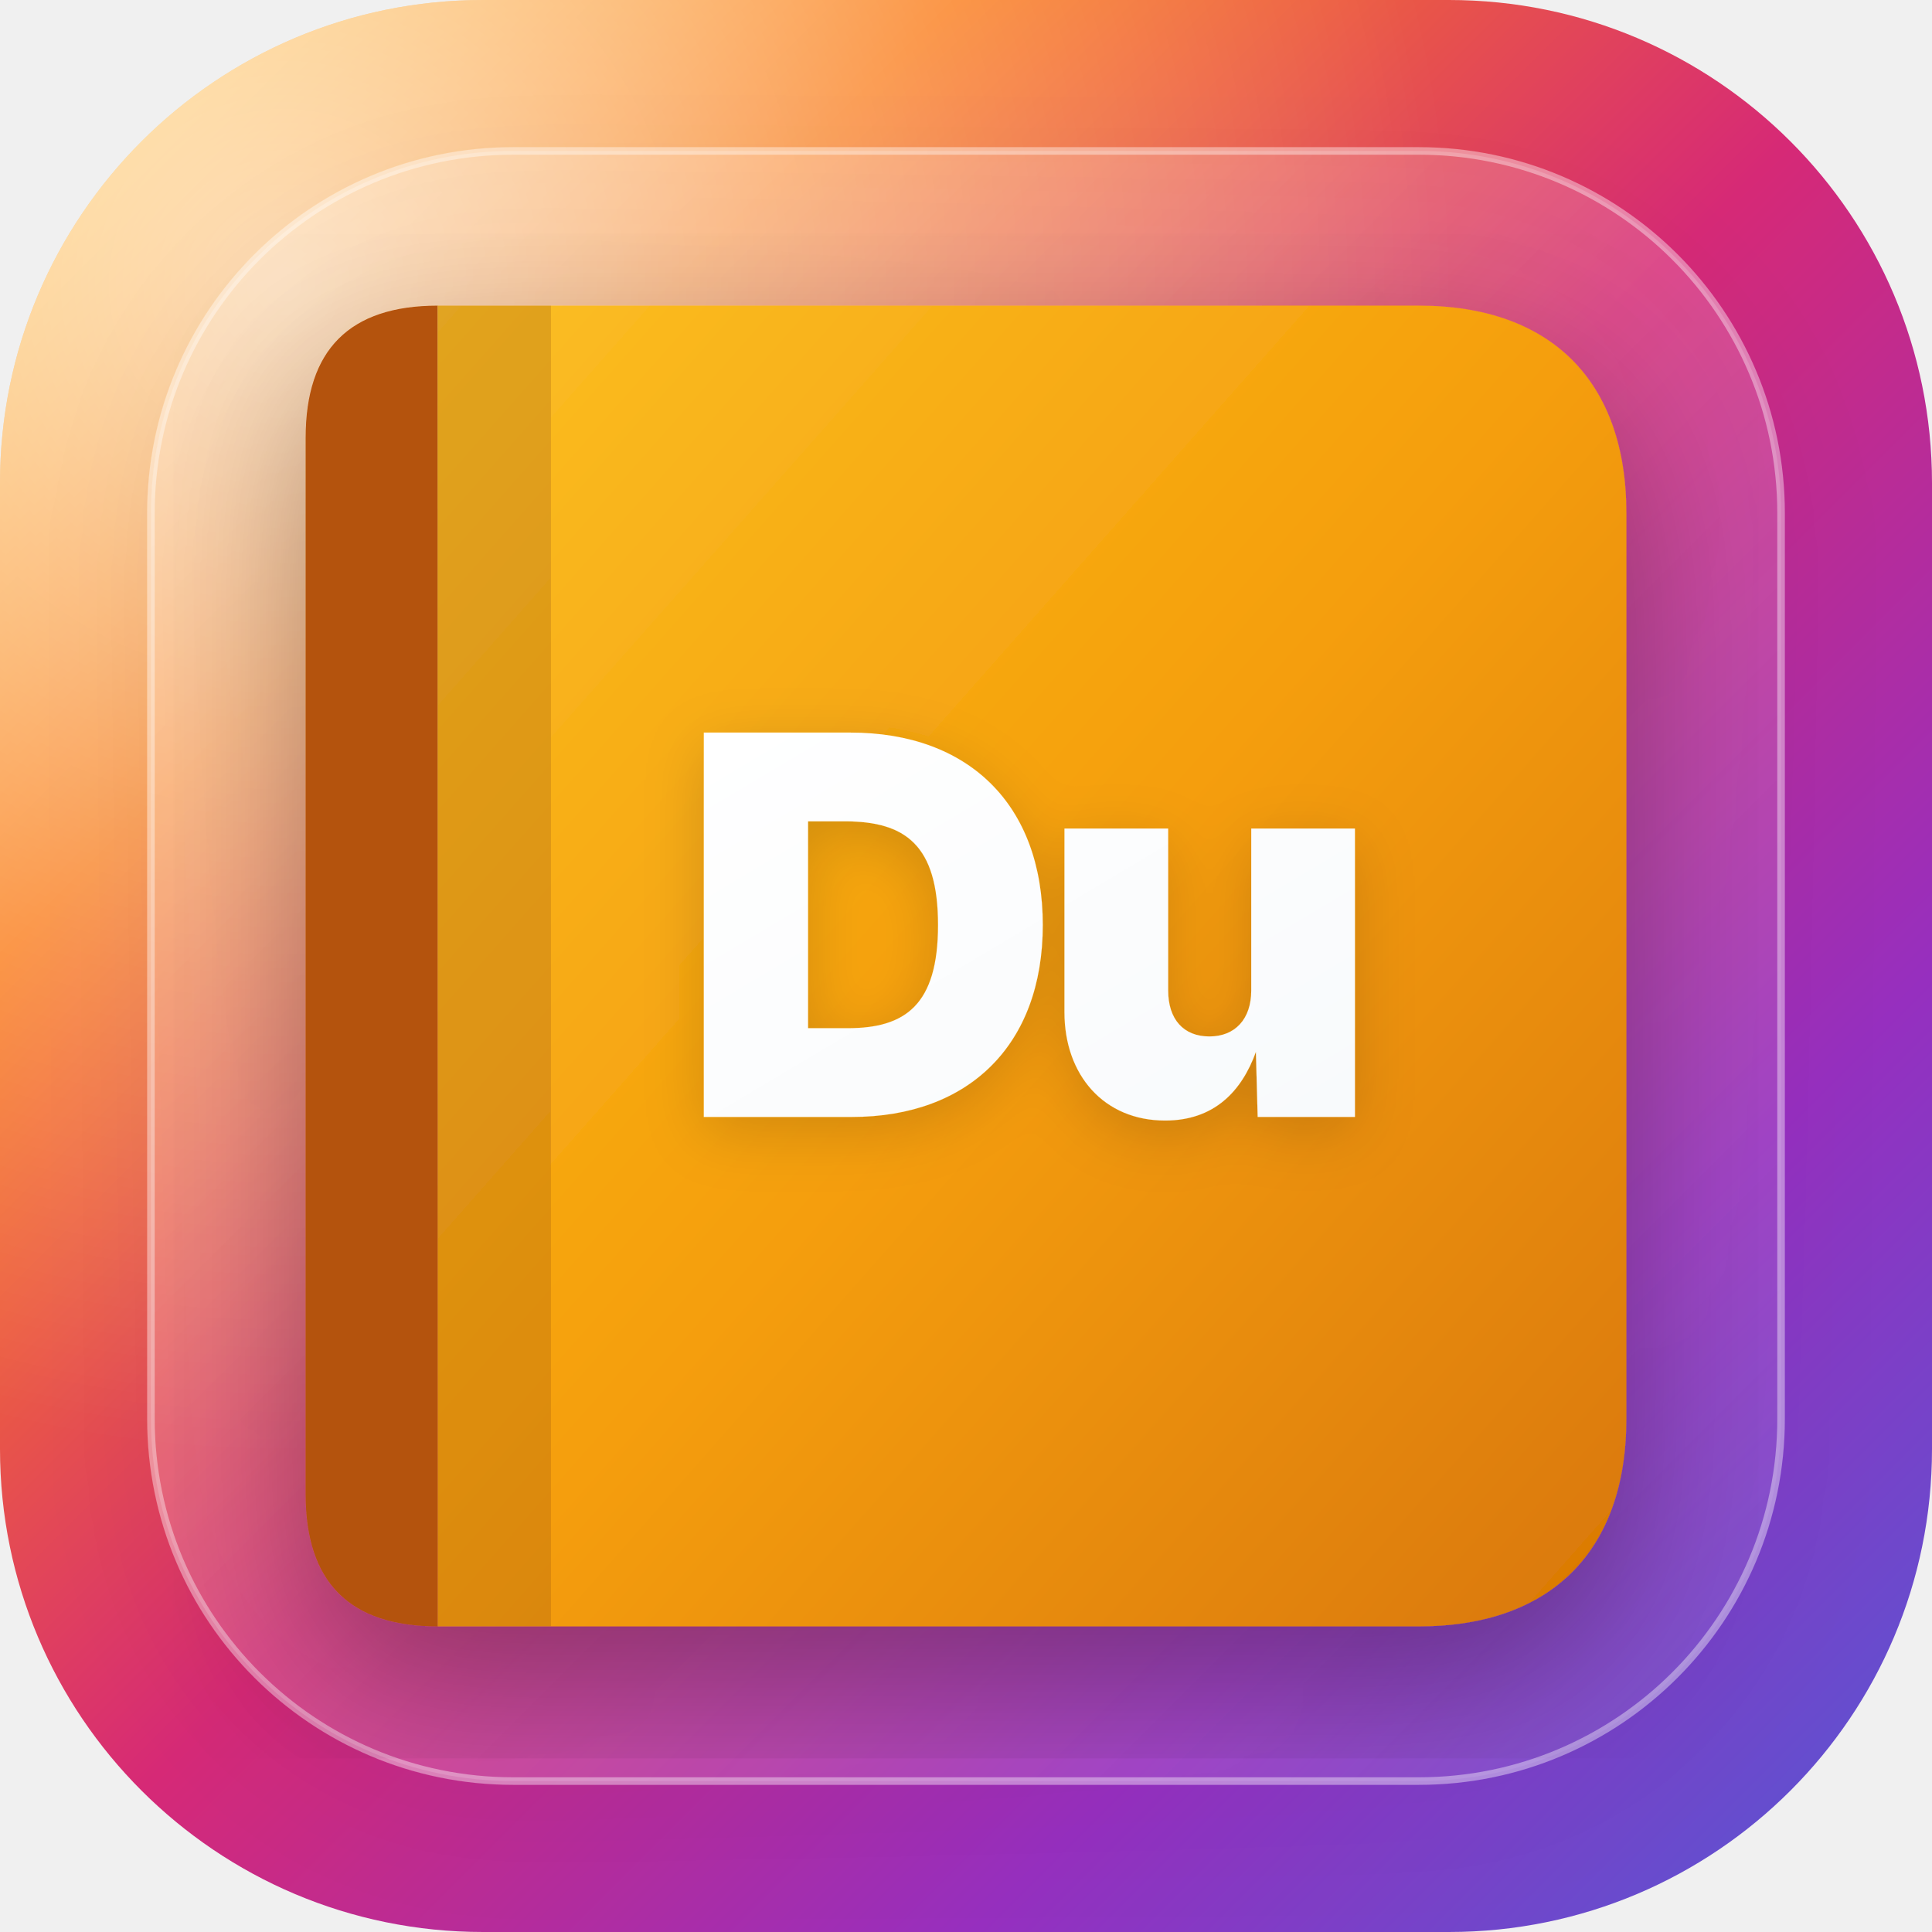
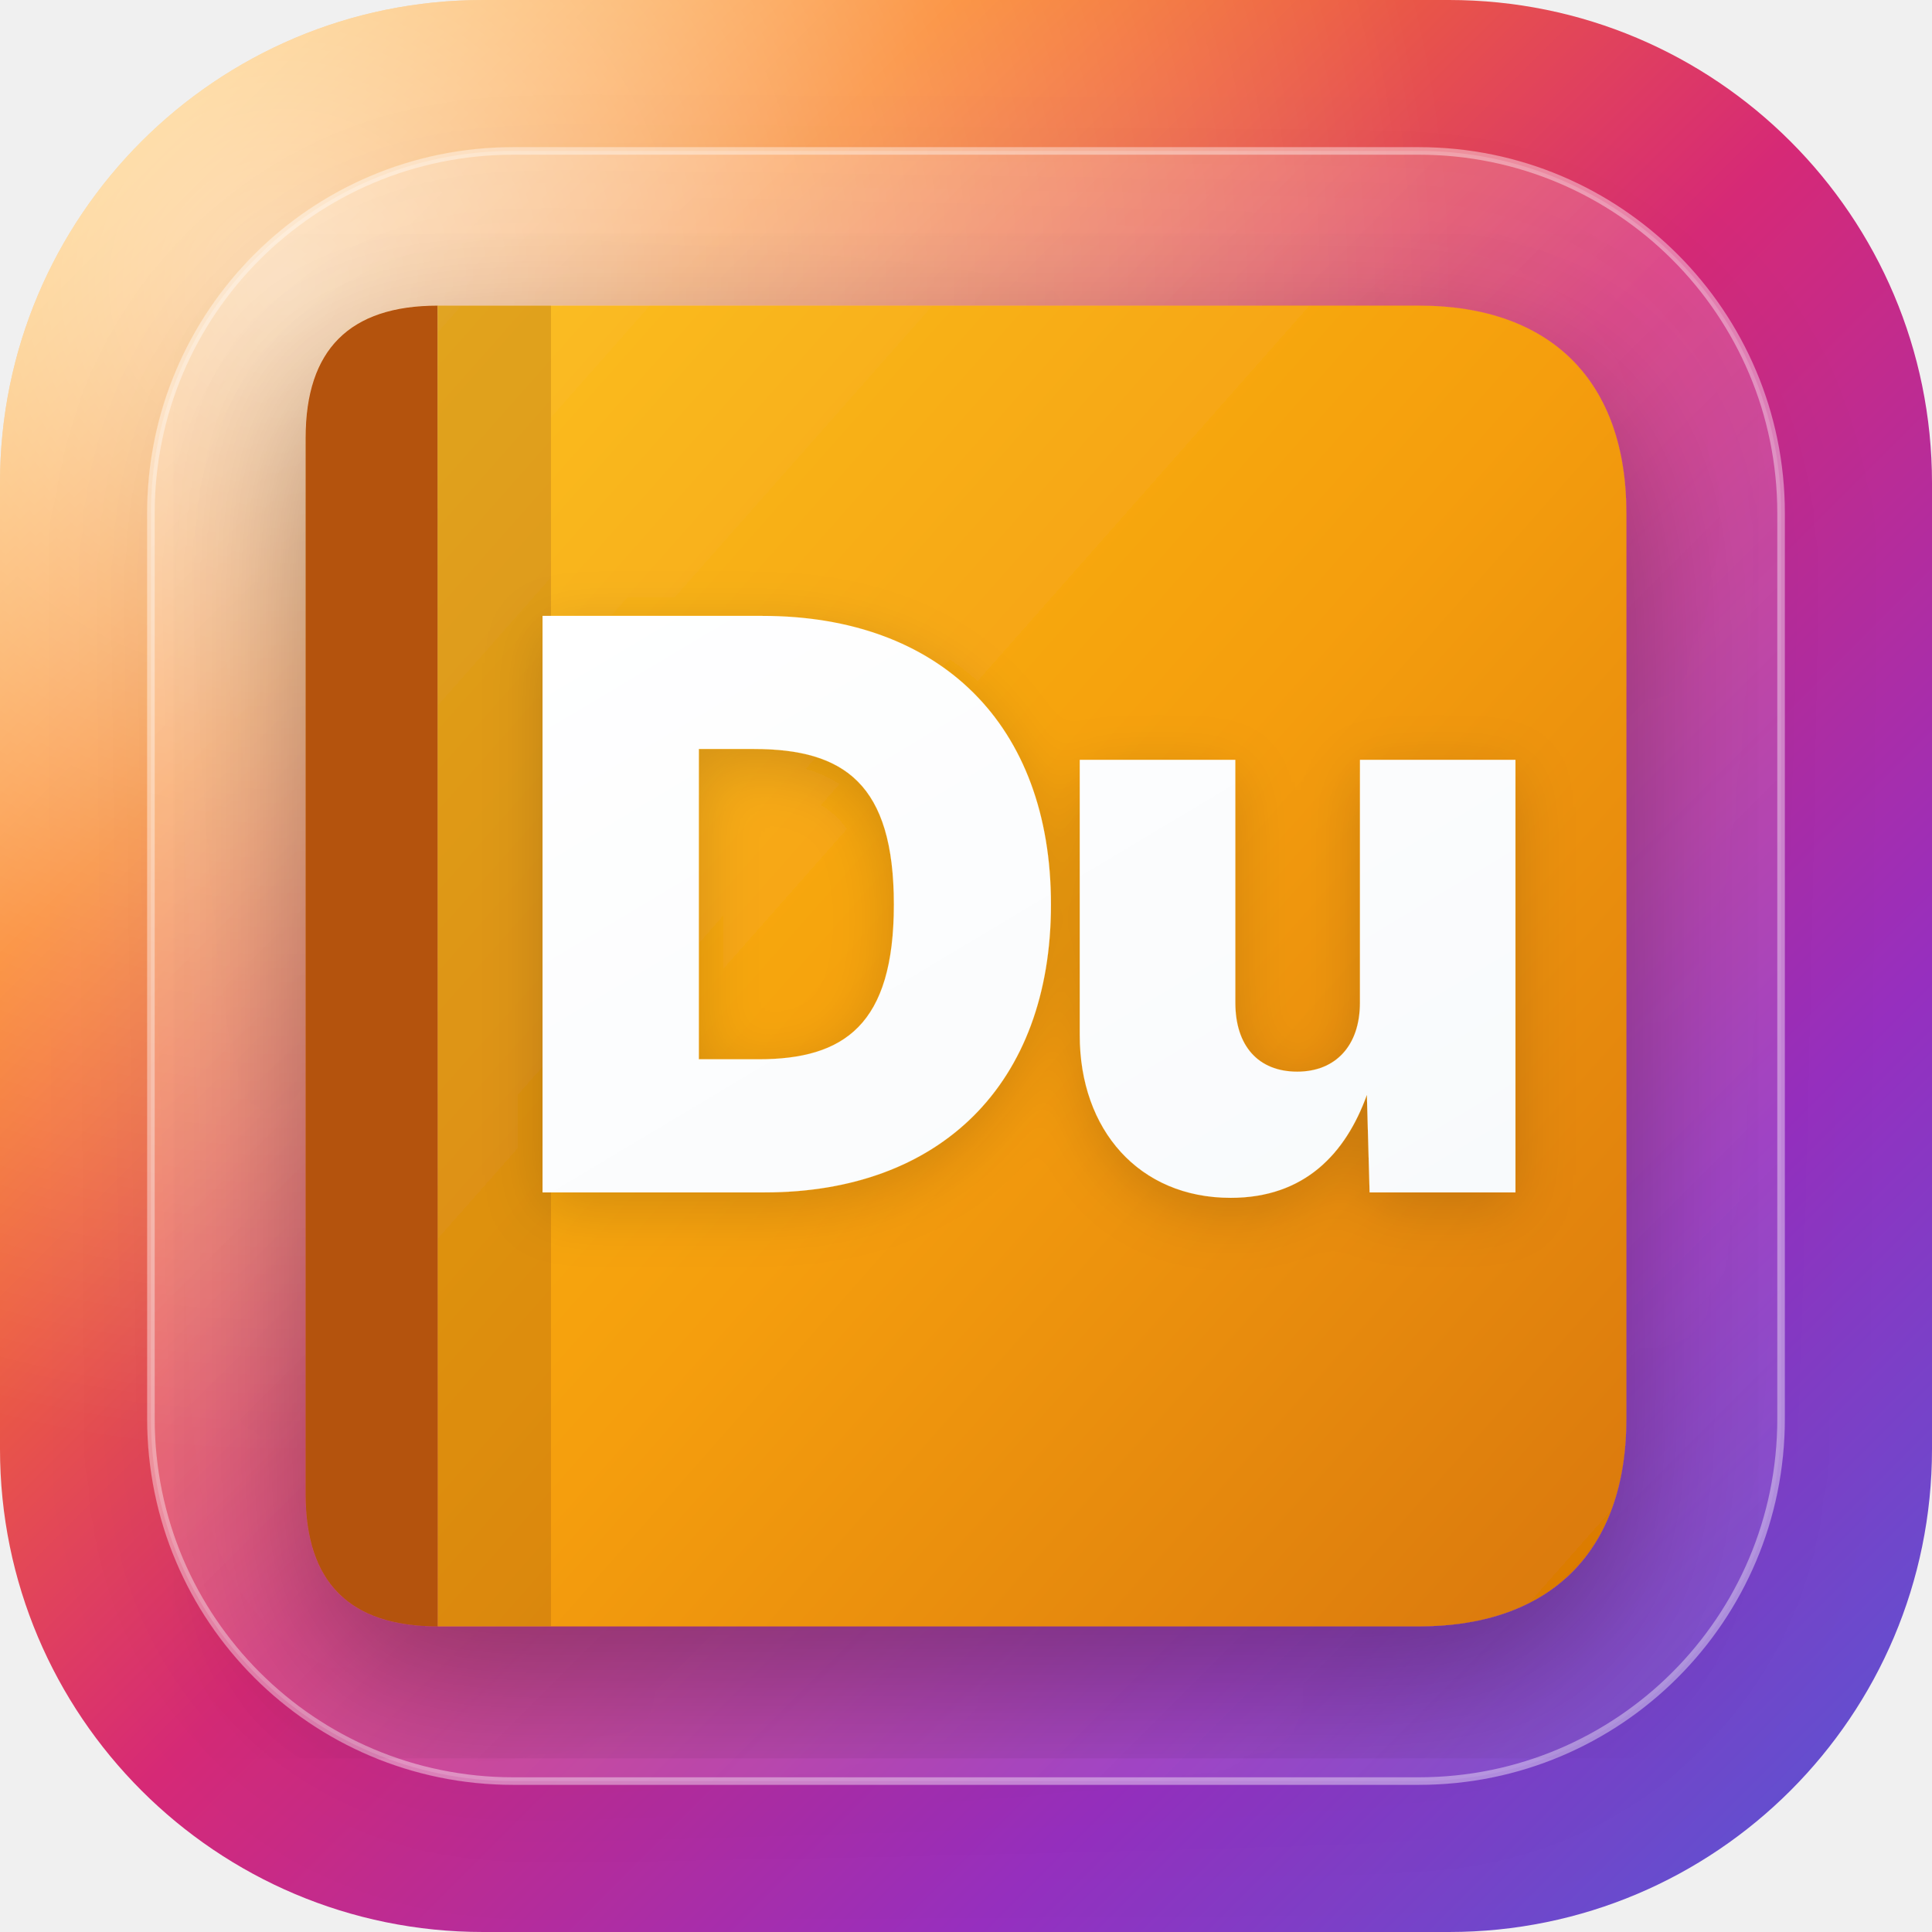
<svg xmlns="http://www.w3.org/2000/svg" viewBox="0 0 512 512" width="512" height="512">
  <defs>
    <linearGradient id="instaGrad" x1="0%" y1="0%" x2="100%" y2="100%">
      <stop offset="0%" stop-color="#feda75" />
      <stop offset="25%" stop-color="#fa7e1e" />
      <stop offset="50%" stop-color="#d62976" />
      <stop offset="75%" stop-color="#962fbf" />
      <stop offset="100%" stop-color="#4f5bd5" />
    </linearGradient>
    <radialGradient id="sunlight" cx="15%" cy="15%" r="60%">
      <stop offset="0%" stop-color="#ffffff" stop-opacity="0.6" />
      <stop offset="60%" stop-color="#ffffff" stop-opacity="0.2" />
      <stop offset="100%" stop-color="#ffffff" stop-opacity="0" />
    </radialGradient>
    <linearGradient id="glassFill" x1="0%" y1="0%" x2="100%" y2="100%">
      <stop offset="0%" stop-color="#ffffff" stop-opacity="0.25" />
      <stop offset="100%" stop-color="#ffffff" stop-opacity="0.05" />
    </linearGradient>
    <linearGradient id="goldGrad" x1="0%" y1="0%" x2="100%" y2="100%">
      <stop offset="0%" stop-color="#fbbf24" />
      <stop offset="50%" stop-color="#f59e0b" />
      <stop offset="100%" stop-color="#d97706" />
    </linearGradient>
    <linearGradient id="pageGrad" x1="0%" y1="0%" x2="0%" y2="100%">
      <stop offset="0%" stop-color="#ffffff" />
      <stop offset="100%" stop-color="#e2e8f0" />
    </linearGradient>
    <linearGradient id="duGrad" x1="0%" y1="0%" x2="100%" y2="100%">
      <stop offset="0%" stop-color="#ffffff" />
      <stop offset="100%" stop-color="#f8fafc" />
    </linearGradient>
    <filter id="dropShadow" x="-10%" y="-10%" width="120%" height="120%">
      <feDropShadow dx="0" dy="16" stdDeviation="20" flood-color="#000000" flood-opacity="0.3" />
    </filter>
    <filter id="glassShadow" x="-10%" y="-10%" width="120%" height="120%">
      <feDropShadow dx="0" dy="12" stdDeviation="15" flood-color="#000000" flood-opacity="0.2" />
    </filter>
  </defs>
  <rect width="512" height="512" rx="128" fill="url(#instaGrad)" />
  <rect width="512" height="512" rx="128" fill="url(#sunlight)" />
  <rect x="40" y="40" width="432" height="432" rx="96" fill="url(#glassFill)" stroke="#ffffff" stroke-width="2" stroke-opacity="0.4" filter="url(#glassShadow)" />
  <g filter="url(#dropShadow)" transform="translate(6, 1)">
    <path d="M 120,110 L 380,110 C 400,110 410,125 410,140 L 410,380 C 410,395 400,410 380,410 L 120,410 Z" fill="url(#pageGrad)" />
    <path d="M 110,80 Q 75,80 75,115 L 75,395 Q 75,430 110,430 Z" fill="#b45309" />
    <path d="M 110,80 L 370,80 C 405,80 425,100 425,135 L 425,375 C 425,410 405,430 370,430 L 110,430 Z" fill="url(#goldGrad)" />
    <path d="M 110,80 L 140,80 L 140,430 L 110,430 Z" fill="#78350f" opacity="0.2" />
-     <text x="267" y="295" font-family="'Outfit', 'Inter', 'Segoe UI', Arial, sans-serif" font-weight="900" font-size="140" fill="url(#duGrad)" text-anchor="middle" style="letter-spacing: -6px; filter: drop-shadow(0px 4px 8px rgba(0,0,0,0.15));">Du</text>
+     <text x="267" y="315" font-family="'Outfit', 'Inter', 'Segoe UI', Arial, sans-serif" font-weight="900" font-size="210" fill="url(#duGrad)" text-anchor="middle" style="letter-spacing: -10px; filter: drop-shadow(0px 4px 8px rgba(0,0,0,0.15));">Du</text>
  </g>
</svg>
